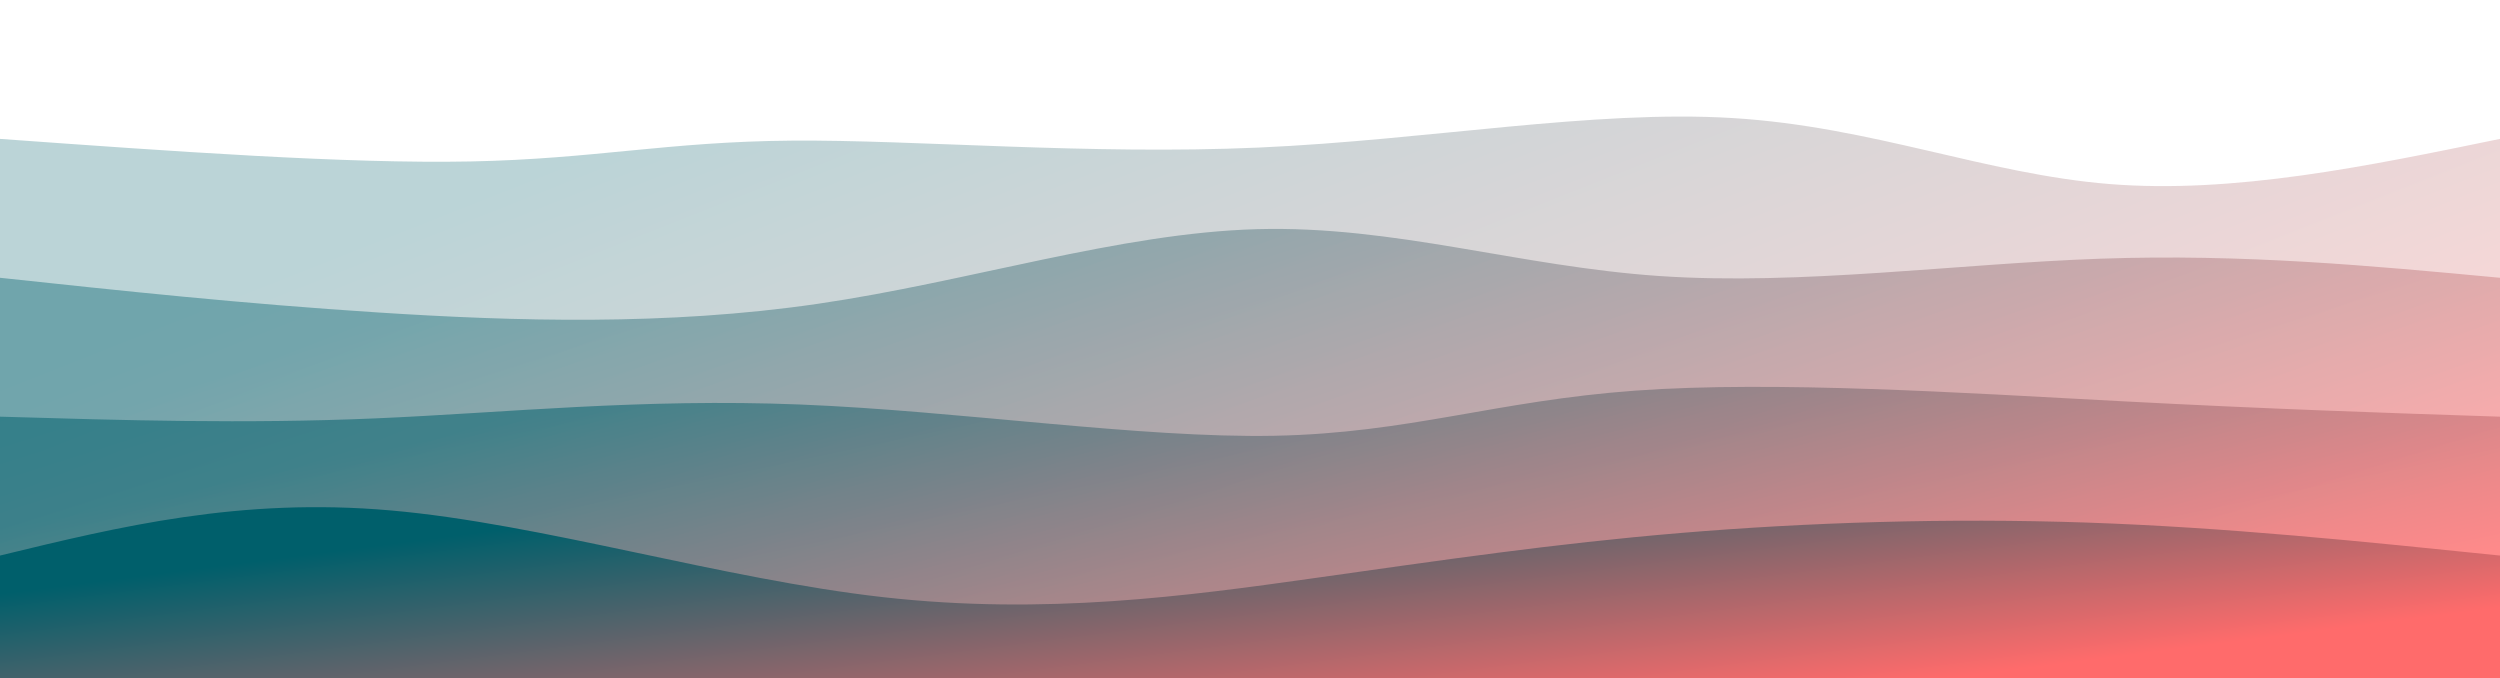
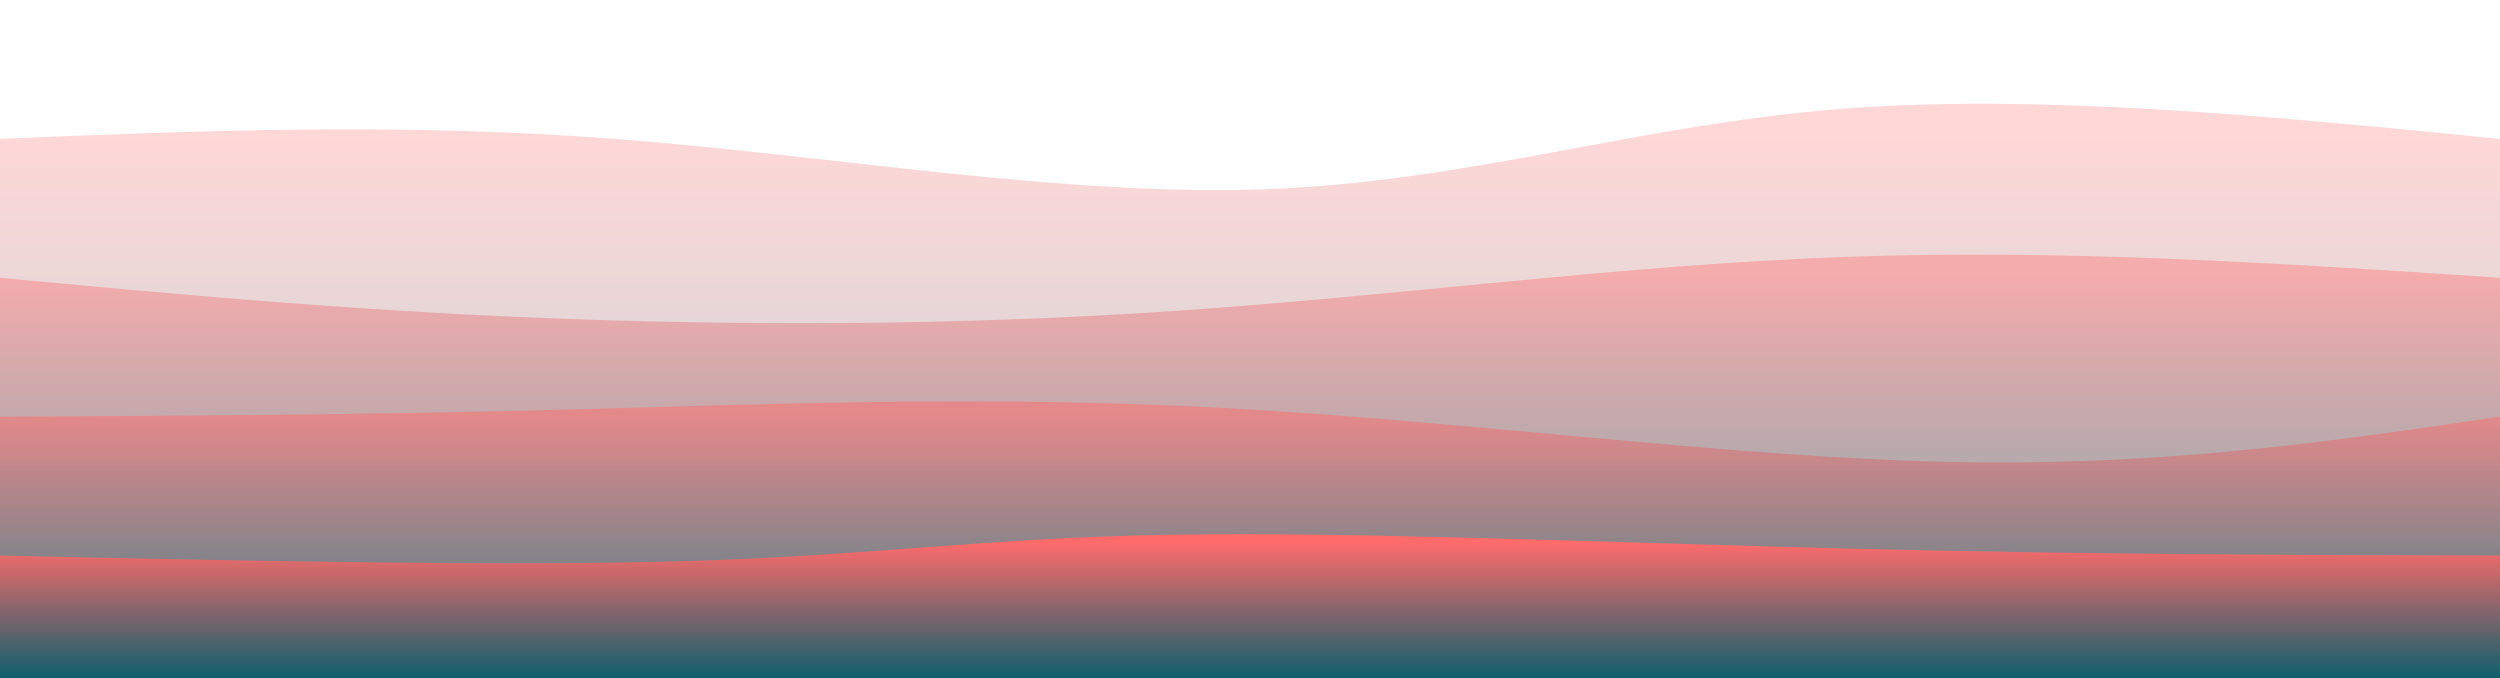
- <svg xmlns="http://www.w3.org/2000/svg" width="100%" height="100%" id="svg" viewBox="0 0 1440 390" class="transition duration-300 ease-in-out delay-150">
-   <style>
- .path-0{
- animation:pathAnim-0 7s;
- animation-timing-function: ease-in-out;
- animation-iteration-count: infinite;
- }
- @keyframes pathAnim-0{
- 0%{
- d: path("M 0,400 C 0,400 0,80 0,80 C 99.9,87.205 199.8,94.41 271,93 C 342.2,91.59 384.7,81.564 456,81 C 527.3,80.436 627.4,89.333 725,85 C 822.6,80.667 917.7,63.103 998,68 C 1078.3,72.897 1143.8,100.256 1215,106 C 1286.2,111.744 1363.1,95.872 1440,80 C 1440,80 1440,400 1440,400 Z");
- }
- 25%{
- d: path("M 0,400 C 0,400 0,80 0,80 C 76.738,86.764 153.477,93.528 236,94 C 318.523,94.472 406.831,88.651 482,85 C 557.169,81.349 619.2,79.867 695,83 C 770.8,86.133 860.369,93.882 942,90 C 1023.631,86.118 1097.323,70.605 1179,67 C 1260.677,63.395 1350.338,71.697 1440,80 C 1440,80 1440,400 1440,400 Z");
- }
- 50%{
- d: path("M 0,400 C 0,400 0,80 0,80 C 60.685,92.949 121.369,105.897 208,103 C 294.631,100.103 407.208,81.359 499,84 C 590.792,86.641 661.8,110.667 746,108 C 830.2,105.333 927.592,75.974 1001,62 C 1074.408,48.026 1123.831,49.436 1193,55 C 1262.169,60.564 1351.085,70.282 1440,80 C 1440,80 1440,400 1440,400 Z");
- }
- 75%{
- d: path("M 0,400 C 0,400 0,80 0,80 C 94.79,81.741 189.579,83.482 261,84 C 332.421,84.518 380.472,83.813 467,81 C 553.528,78.187 678.533,73.267 761,81 C 843.467,88.733 883.395,109.121 949,105 C 1014.605,100.879 1105.887,72.251 1192,64 C 1278.113,55.749 1359.056,67.874 1440,80 C 1440,80 1440,400 1440,400 Z");
- }
- 100%{
- d: path("M 0,400 C 0,400 0,80 0,80 C 99.9,87.205 199.8,94.41 271,93 C 342.2,91.59 384.7,81.564 456,81 C 527.3,80.436 627.4,89.333 725,85 C 822.6,80.667 917.7,63.103 998,68 C 1078.3,72.897 1143.8,100.256 1215,106 C 1286.2,111.744 1363.1,95.872 1440,80 C 1440,80 1440,400 1440,400 Z");
- }
- }</style>
+ <svg xmlns="http://www.w3.org/2000/svg" width="100%" height="100%" id="svg" viewBox="0 0 1440 390">
+   <style>@keyframes pathAnim-0{0%{d:path("M 0,400 C 0,400 0,80 0,80 C 114,75 229,70 354,80 C 478,89 613,113 729,109 C 844,104 941,72 1057,63 C 1172,53 1306,66 1440,80 C 1440,80 1440,400 1440,400 Z")}33%{d:path("M 0,400 C 0,400 0,80 0,80 C 159,92 318,105 425,108 C 531,110 584,104 677,90 C 769,75 900,53 1034,51 C 1167,48 1303,64 1440,80 C 1440,80 1440,400 1440,400 Z")}66%{d:path("M 0,400 C 0,400 0,80 0,80 C 137,76 275,73 408,72 C 540,70 666,69 784,79 C 901,88 1011,107 1119,109 C 1226,110 1333,95 1440,80 C 1440,80 1440,400 1440,400 Z")}to{d:path("M 0,400 C 0,400 0,80 0,80 C 125,63 250,46 368,54 C 485,61 595,91 725,97 C 854,102 1001,82 1124,75 C 1246,67 1343,73 1440,80 C 1440,80 1440,400 1440,400 Z")}}@keyframes pathAnim-1{0%{d:path("M 0,400 C 0,400 0,160 0,160 C 98,169 196,178 309,183 C 421,187 549,187 678,179 C 806,170 934,152 1062,148 C 1189,143 1314,151 1440,160 C 1440,160 1440,400 1440,400 Z")}33%{d:path("M 0,400 C 0,400 0,160 0,160 C 125,152 251,145 366,146 C 480,146 584,155 708,158 C 831,160 972,156 1098,156 C 1223,155 1331,157 1440,160 C 1440,160 1440,400 1440,400 Z")}66%{d:path("M 0,400 C 0,400 0,160 0,160 C 92,172 184,185 302,177 C 419,168 561,140 706,133 C 850,125 997,139 1120,148 C 1242,156 1341,158 1440,160 C 1440,160 1440,400 1440,400 Z")}to{d:path("M 0,400 C 0,400 0,160 0,160 C 136,172 273,185 381,179 C 488,172 567,148 677,141 C 786,133 928,143 1061,150 C 1193,156 1316,158 1440,160 C 1440,160 1440,400 1440,400 Z")}}@keyframes pathAnim-2{0%{d:path("M 0,400 C 0,400 0,240 0,240 C 103,239 207,239 323,236 C 438,233 566,227 705,235 C 844,242 994,263 1119,266 C 1243,269 1341,254 1440,240 C 1440,240 1440,400 1440,400 Z")}33%{d:path("M 0,400 C 0,400 0,240 0,240 C 115,255 230,271 366,262 C 501,252 655,219 783,220 C 910,221 1010,256 1115,266 C 1219,275 1329,257 1440,240 C 1440,240 1440,400 1440,400 Z")}66%{d:path("M 0,400 C 0,400 0,240 0,240 C 131,234 262,229 382,230 C 501,230 610,238 712,241 C 813,243 908,241 1029,241 C 1149,240 1294,240 1440,240 C 1440,240 1440,400 1440,400 Z")}to{d:path("M 0,400 C 0,400 0,240 0,240 C 136,229 272,219 380,226 C 487,232 567,254 671,259 C 774,263 900,249 1033,243 C 1165,236 1302,238 1440,240 C 1440,240 1440,400 1440,400 Z")}}@keyframes pathAnim-3{0%{d:path("M 0,400 C 0,400 0,320 0,320 C 147,323 295,326 401,323 C 506,319 569,309 675,308 C 780,306 930,312 1065,316 C 1199,319 1319,319 1440,320 C 1440,320 1440,400 1440,400 Z")}33%{d:path("M 0,400 C 0,400 0,320 0,320 C 119,335 239,350 369,341 C 498,331 637,297 747,297 C 856,297 937,331 1048,341 C 1158,350 1299,335 1440,320 C 1440,320 1440,400 1440,400 Z")}66%{d:path("M 0,400 C 0,400 0,320 0,320 C 123,313 246,306 350,313 C 453,319 536,340 657,341 C 777,341 934,320 1071,314 C 1207,307 1323,313 1440,320 C 1440,320 1440,400 1440,400 Z")}to{d:path("M 0,400 C 0,400 0,320 0,320 C 85,316 170,313 299,306 C 427,298 599,287 745,290 C 891,292 1011,308 1123,316 C 1234,323 1337,321 1440,320 C 1440,320 1440,400 1440,400 Z")}}</style>
  <defs>
-     <linearGradient id="gradient" x1="7%" y1="25%" x2="93%" y2="75%">
+     <linearGradient id="gradient" x1="50%" y1="100%" x2="50%" y2="0%">
      <stop offset="5%" stop-color="#005f6b" />
      <stop offset="95%" stop-color="#ff6b6b" />
    </linearGradient>
  </defs>
-   <path d="M 0,400 C 0,400 0,80 0,80 C 99.9,87.205 199.8,94.41 271,93 C 342.2,91.59 384.7,81.564 456,81 C 527.3,80.436 627.4,89.333 725,85 C 822.6,80.667 917.7,63.103 998,68 C 1078.3,72.897 1143.8,100.256 1215,106 C 1286.2,111.744 1363.1,95.872 1440,80 C 1440,80 1440,400 1440,400 Z" stroke="none" stroke-width="0" fill="url(#gradient)" fill-opacity="0.265" class="transition-all duration-300 ease-in-out delay-150 path-0" />
-   <style>
- .path-1{
- animation:pathAnim-1 6s;
- animation-timing-function: ease-in-out;
- animation-iteration-count: infinite;
- }
- @keyframes pathAnim-1{
- 0%{
- d: path("M 0,400 C 0,400 0,160 0,160 C 69.723,167.469 139.446,174.938 218,180 C 296.554,185.062 383.938,187.715 471,175 C 558.062,162.285 644.8,134.2 724,132 C 803.2,129.8 874.862,153.485 956,159 C 1037.138,164.515 1127.754,151.862 1210,149 C 1292.246,146.138 1366.123,153.069 1440,160 C 1440,160 1440,400 1440,400 Z");
- }
- 25%{
- d: path("M 0,400 C 0,400 0,160 0,160 C 59.749,166.446 119.497,172.892 206,167 C 292.503,161.108 405.759,142.877 491,144 C 576.241,145.123 633.467,165.6 715,180 C 796.533,194.4 902.374,202.723 991,189 C 1079.626,175.277 1151.036,139.508 1223,131 C 1294.964,122.492 1367.482,141.246 1440,160 C 1440,160 1440,400 1440,400 Z");
- }
- 50%{
- d: path("M 0,400 C 0,400 0,160 0,160 C 74.036,153.938 148.072,147.877 235,151 C 321.928,154.123 421.749,166.431 510,170 C 598.251,173.569 674.933,168.4 753,173 C 831.067,177.6 910.518,191.969 980,185 C 1049.482,178.031 1108.995,149.723 1184,142 C 1259.005,134.277 1349.503,147.138 1440,160 C 1440,160 1440,400 1440,400 Z");
- }
- 75%{
- d: path("M 0,400 C 0,400 0,160 0,160 C 87.587,176.154 175.174,192.308 254,187 C 332.826,181.692 402.89,154.923 469,150 C 535.11,145.077 597.267,162 691,170 C 784.733,178 910.044,177.077 1003,171 C 1095.956,164.923 1156.559,153.692 1224,151 C 1291.441,148.308 1365.721,154.154 1440,160 C 1440,160 1440,400 1440,400 Z");
- }
- 100%{
- d: path("M 0,400 C 0,400 0,160 0,160 C 69.723,167.469 139.446,174.938 218,180 C 296.554,185.062 383.938,187.715 471,175 C 558.062,162.285 644.8,134.2 724,132 C 803.2,129.8 874.862,153.485 956,159 C 1037.138,164.515 1127.754,151.862 1210,149 C 1292.246,146.138 1366.123,153.069 1440,160 C 1440,160 1440,400 1440,400 Z");
- }
- }</style>
-   <defs>
-     <linearGradient id="gradient" x1="7%" y1="25%" x2="93%" y2="75%">
-       <stop offset="5%" stop-color="#005f6b" />
-       <stop offset="95%" stop-color="#ff6b6b" />
-     </linearGradient>
-   </defs>
-   <path d="M 0,400 C 0,400 0,160 0,160 C 69.723,167.469 139.446,174.938 218,180 C 296.554,185.062 383.938,187.715 471,175 C 558.062,162.285 644.8,134.2 724,132 C 803.2,129.8 874.862,153.485 956,159 C 1037.138,164.515 1127.754,151.862 1210,149 C 1292.246,146.138 1366.123,153.069 1440,160 C 1440,160 1440,400 1440,400 Z" stroke="none" stroke-width="0" fill="url(#gradient)" fill-opacity="0.4" class="transition-all duration-300 ease-in-out delay-150 path-1" />
-   <style>
- .path-2{
- animation:pathAnim-2 5s;
- animation-timing-function: ease-in-out;
- animation-iteration-count: infinite;
- }
- @keyframes pathAnim-2{
- 0%{
- d: path("M 0,400 C 0,400 0,240 0,240 C 70.641,242.095 141.282,244.19 216,241 C 290.718,237.81 369.513,229.336 461,233 C 552.487,236.664 656.667,252.467 734,251 C 811.333,249.533 861.821,230.797 942,225 C 1022.179,219.203 1132.051,226.344 1220,231 C 1307.949,235.656 1373.974,237.828 1440,240 C 1440,240 1440,400 1440,400 Z");
- }
- 25%{
- d: path("M 0,400 C 0,400 0,240 0,240 C 96.341,241.031 192.682,242.062 267,237 C 341.318,231.938 393.613,220.785 465,218 C 536.387,215.215 626.867,220.8 711,232 C 795.133,243.2 872.921,260.015 952,267 C 1031.079,273.985 1111.451,271.138 1193,265 C 1274.549,258.862 1357.274,249.431 1440,240 C 1440,240 1440,400 1440,400 Z");
- }
- 50%{
- d: path("M 0,400 C 0,400 0,240 0,240 C 68.282,241.451 136.564,242.903 223,248 C 309.436,253.097 414.026,261.841 493,259 C 571.974,256.159 625.333,241.733 705,231 C 784.667,220.267 890.641,213.226 973,214 C 1055.359,214.774 1114.103,223.364 1188,229 C 1261.897,234.636 1350.949,237.318 1440,240 C 1440,240 1440,400 1440,400 Z");
- }
- 75%{
- d: path("M 0,400 C 0,400 0,240 0,240 C 96.538,230.303 193.077,220.605 268,227 C 342.923,233.395 396.231,255.882 458,256 C 519.769,256.118 590,233.867 678,235 C 766,236.133 871.769,260.651 952,264 C 1032.231,267.349 1086.923,249.528 1164,242 C 1241.077,234.472 1340.538,237.236 1440,240 C 1440,240 1440,400 1440,400 Z");
- }
- 100%{
- d: path("M 0,400 C 0,400 0,240 0,240 C 70.641,242.095 141.282,244.19 216,241 C 290.718,237.81 369.513,229.336 461,233 C 552.487,236.664 656.667,252.467 734,251 C 811.333,249.533 861.821,230.797 942,225 C 1022.179,219.203 1132.051,226.344 1220,231 C 1307.949,235.656 1373.974,237.828 1440,240 C 1440,240 1440,400 1440,400 Z");
- }
- }</style>
-   <defs>
-     <linearGradient id="gradient" x1="7%" y1="25%" x2="93%" y2="75%">
-       <stop offset="5%" stop-color="#005f6b" />
-       <stop offset="95%" stop-color="#ff6b6b" />
-     </linearGradient>
-   </defs>
-   <path d="M 0,400 C 0,400 0,240 0,240 C 70.641,242.095 141.282,244.19 216,241 C 290.718,237.81 369.513,229.336 461,233 C 552.487,236.664 656.667,252.467 734,251 C 811.333,249.533 861.821,230.797 942,225 C 1022.179,219.203 1132.051,226.344 1220,231 C 1307.949,235.656 1373.974,237.828 1440,240 C 1440,240 1440,400 1440,400 Z" stroke="none" stroke-width="0" fill="url(#gradient)" fill-opacity="0.53" class="transition-all duration-300 ease-in-out delay-150 path-2" />
-   <style>
- .path-3{
- animation:pathAnim-3 4s;
- animation-timing-function: ease-in-out;
- animation-iteration-count: infinite;
- }
- @keyframes pathAnim-3{
- 0%{
- d: path("M 0,400 C 0,400 0,320 0,320 C 69.144,303.205 138.287,286.41 225,294 C 311.713,301.59 415.995,333.564 509,344 C 602.005,354.436 683.733,343.333 757,333 C 830.267,322.667 895.072,313.103 968,307 C 1040.928,300.897 1121.979,298.256 1202,301 C 1282.021,303.744 1361.01,311.872 1440,320 C 1440,320 1440,400 1440,400 Z");
- }
- 25%{
- d: path("M 0,400 C 0,400 0,320 0,320 C 106.133,336.562 212.267,353.123 283,344 C 353.733,334.877 389.067,300.069 460,299 C 530.933,297.931 637.467,330.6 716,338 C 794.533,345.4 845.067,327.531 929,328 C 1012.933,328.469 1130.267,347.277 1221,349 C 1311.733,350.723 1375.867,335.362 1440,320 C 1440,320 1440,400 1440,400 Z");
- }
- 50%{
- d: path("M 0,400 C 0,400 0,320 0,320 C 60.503,328.044 121.005,336.087 204,336 C 286.995,335.913 392.482,327.695 483,324 C 573.518,320.305 649.067,321.133 738,313 C 826.933,304.867 929.251,287.772 1000,290 C 1070.749,292.228 1109.928,313.779 1178,322 C 1246.072,330.221 1343.036,325.11 1440,320 C 1440,320 1440,400 1440,400 Z");
- }
- 75%{
- d: path("M 0,400 C 0,400 0,320 0,320 C 97.449,328.731 194.897,337.462 270,333 C 345.103,328.538 397.859,310.885 476,300 C 554.141,289.115 657.667,285 732,295 C 806.333,305 851.474,329.115 936,333 C 1020.526,336.885 1144.436,320.538 1235,315 C 1325.564,309.462 1382.782,314.731 1440,320 C 1440,320 1440,400 1440,400 Z");
- }
- 100%{
- d: path("M 0,400 C 0,400 0,320 0,320 C 69.144,303.205 138.287,286.41 225,294 C 311.713,301.59 415.995,333.564 509,344 C 602.005,354.436 683.733,343.333 757,333 C 830.267,322.667 895.072,313.103 968,307 C 1040.928,300.897 1121.979,298.256 1202,301 C 1282.021,303.744 1361.01,311.872 1440,320 C 1440,320 1440,400 1440,400 Z");
- }
- }</style>
-   <defs>
-     <linearGradient id="gradient" x1="7%" y1="25%" x2="93%" y2="75%">
-       <stop offset="5%" stop-color="#005f6b" />
-       <stop offset="95%" stop-color="#ff6b6b" />
-     </linearGradient>
-   </defs>
-   <path d="M 0,400 C 0,400 0,320 0,320 C 69.144,303.205 138.287,286.41 225,294 C 311.713,301.59 415.995,333.564 509,344 C 602.005,354.436 683.733,343.333 757,333 C 830.267,322.667 895.072,313.103 968,307 C 1040.928,300.897 1121.979,298.256 1202,301 C 1282.021,303.744 1361.01,311.872 1440,320 C 1440,320 1440,400 1440,400 Z" stroke="none" stroke-width="0" fill="url(#gradient)" fill-opacity="1" class="transition-all duration-300 ease-in-out delay-150 path-3" />
+   <path d="M0 400V80c114.679-4.75 229.357-9.5 354 0s259.25 33.25 375 29 212.643-36.5 328-46 249.179 3.75 383 17v320Z" stroke-width="0" fill="url(#gradient)" fill-opacity=".265" style="animation:pathAnim-0 16s ease-in-out infinite alternate" />
+   <path d="M0 400V160c98.036 9.179 196.071 18.357 309 23 112.929 4.643 240.75 4.75 369-4s256.929-26.357 384-31c127.071-4.643 252.536 3.679 378 12v240Z" stroke-width="0" fill="url(#gradient)" fill-opacity=".4" style="animation:pathAnim-1 14s ease-in-out infinite alternate" />
+   <path d="M0 400V240c103.714-.5 207.429-1 323-4s243-8.5 382-1 289.571 28 414 31c124.429 3 222.714-11.5 321-26v160Z" stroke-width="0" fill="url(#gradient)" fill-opacity=".53" style="animation:pathAnim-2 12s ease-in-out infinite alternate" />
+   <path d="M0 400v-80c147.857 3.179 295.714 6.357 401 3s168-13.25 274-15 255.286 4.643 390 8 254.857 3.679 375 4v80Z" stroke-width="0" fill="url(#gradient)" style="animation:pathAnim-3 10s ease-in-out infinite alternate" />
</svg>
